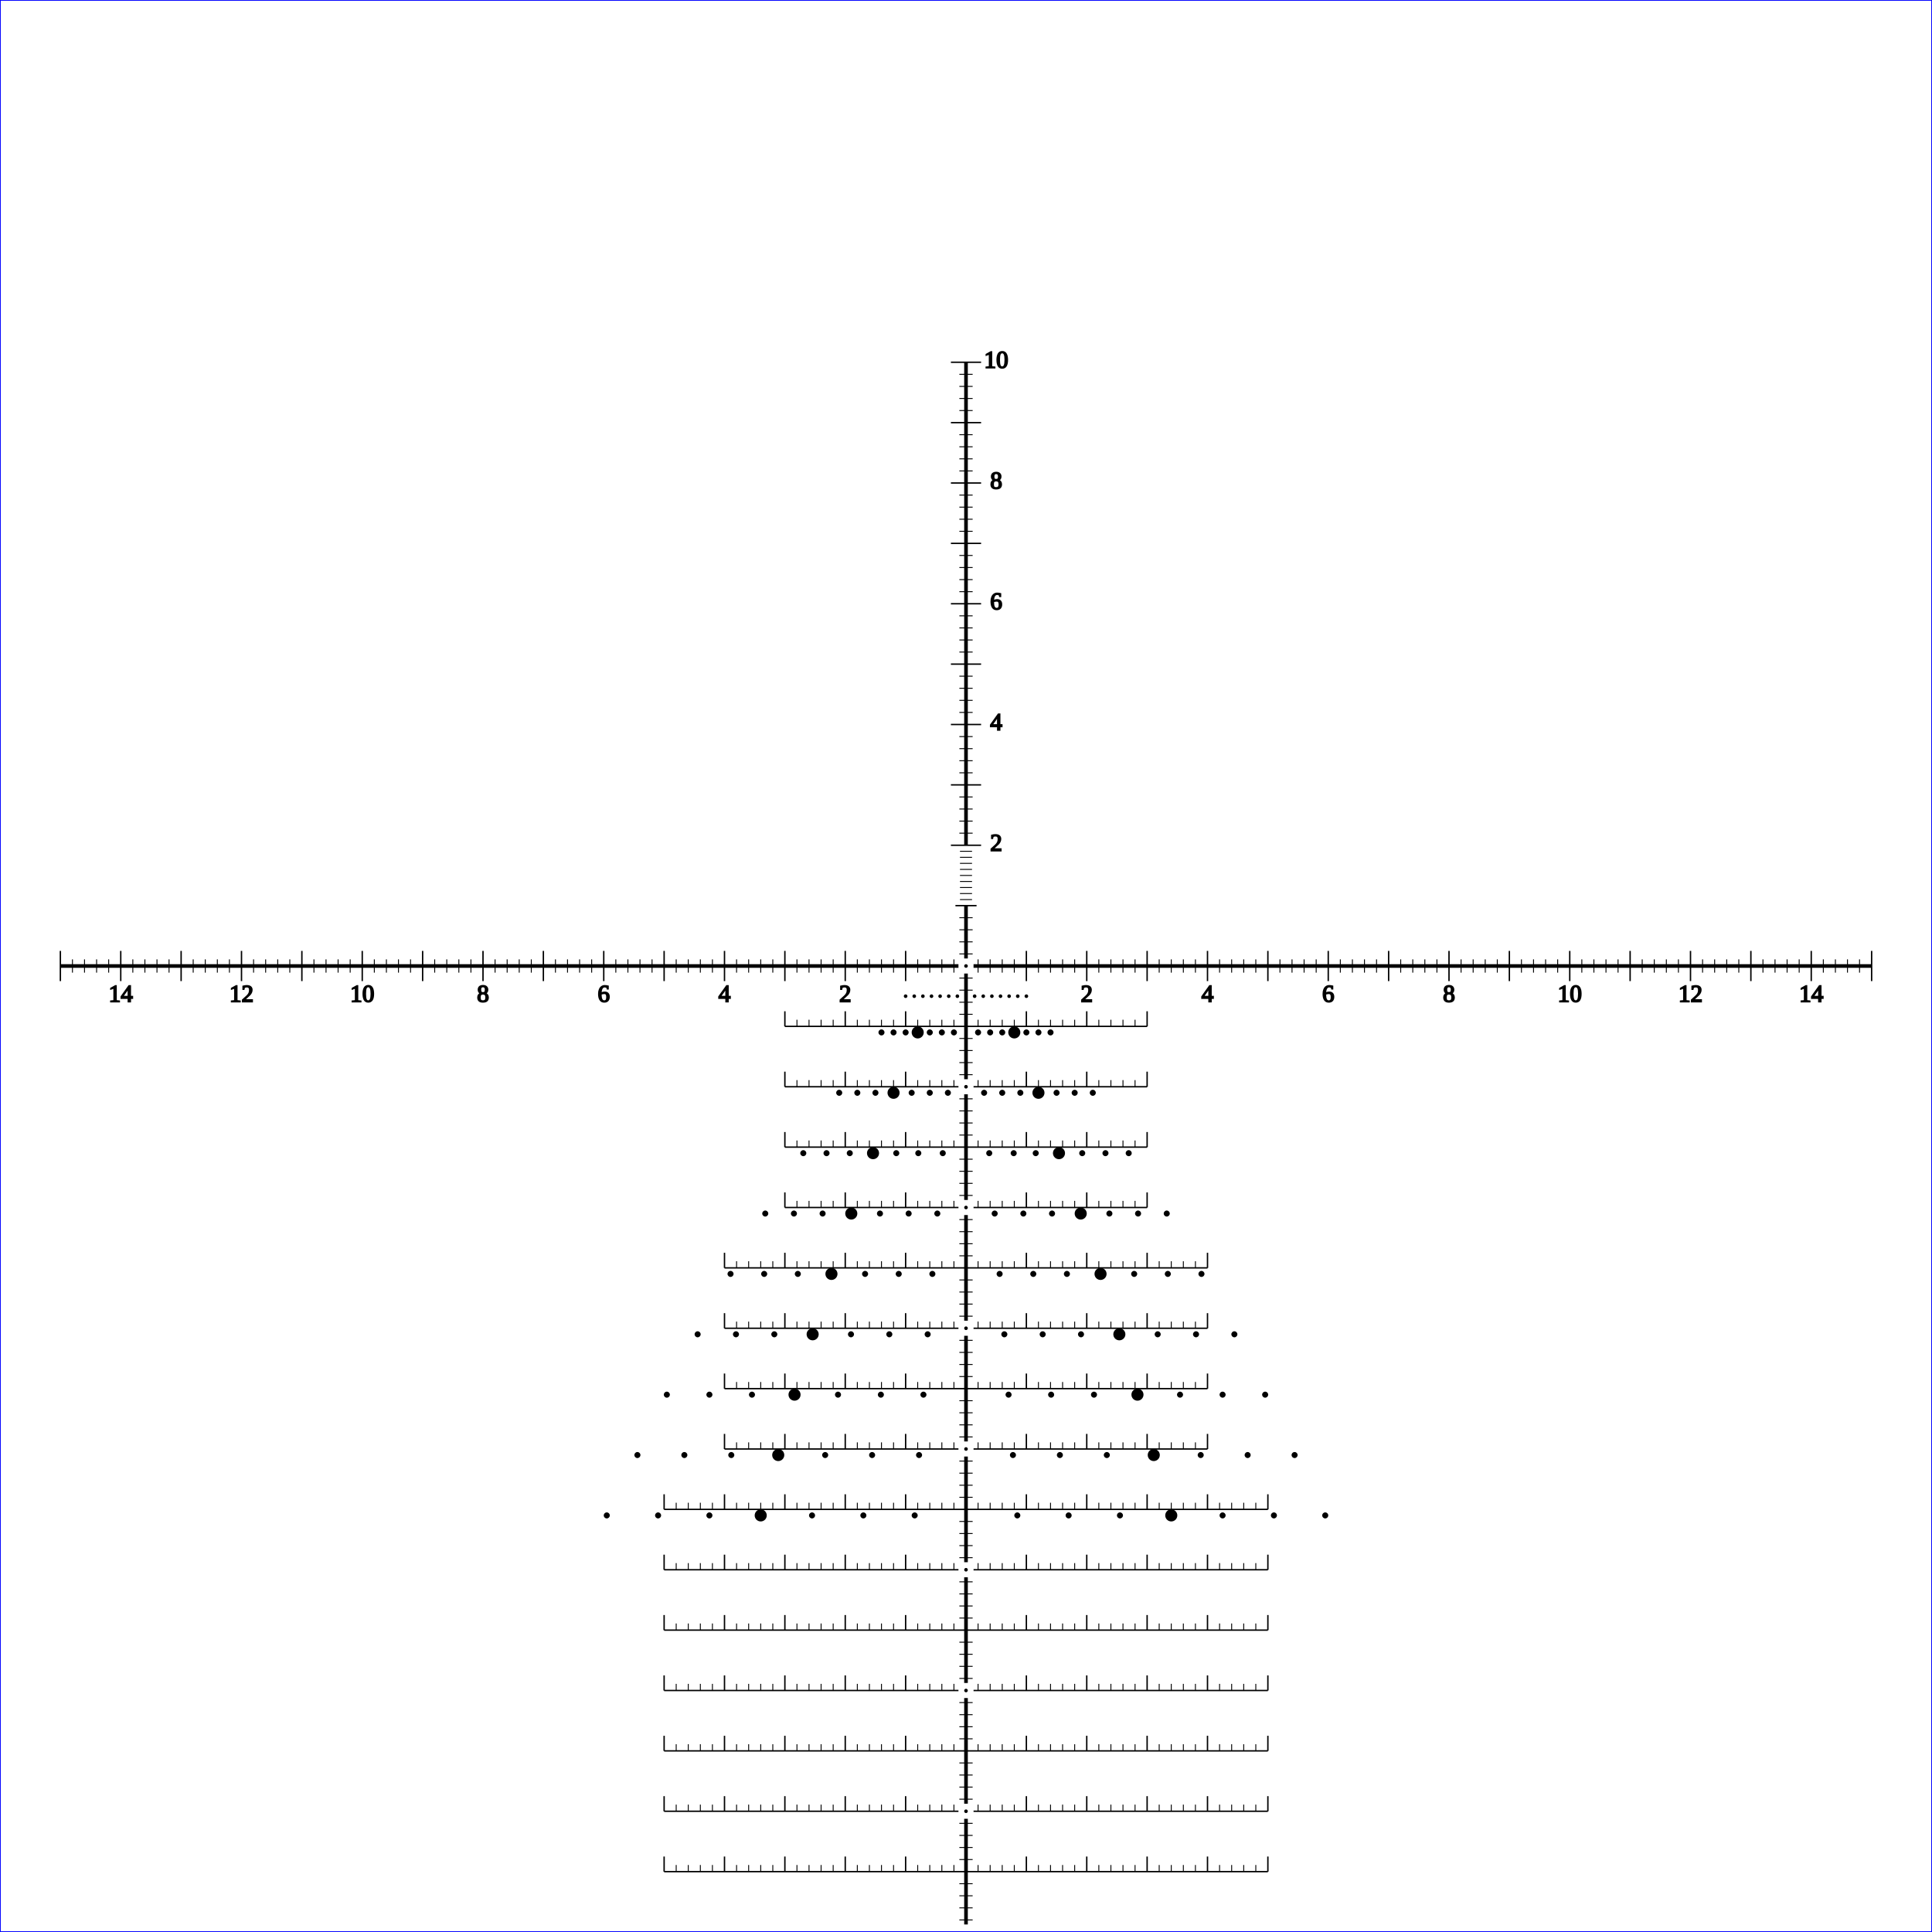
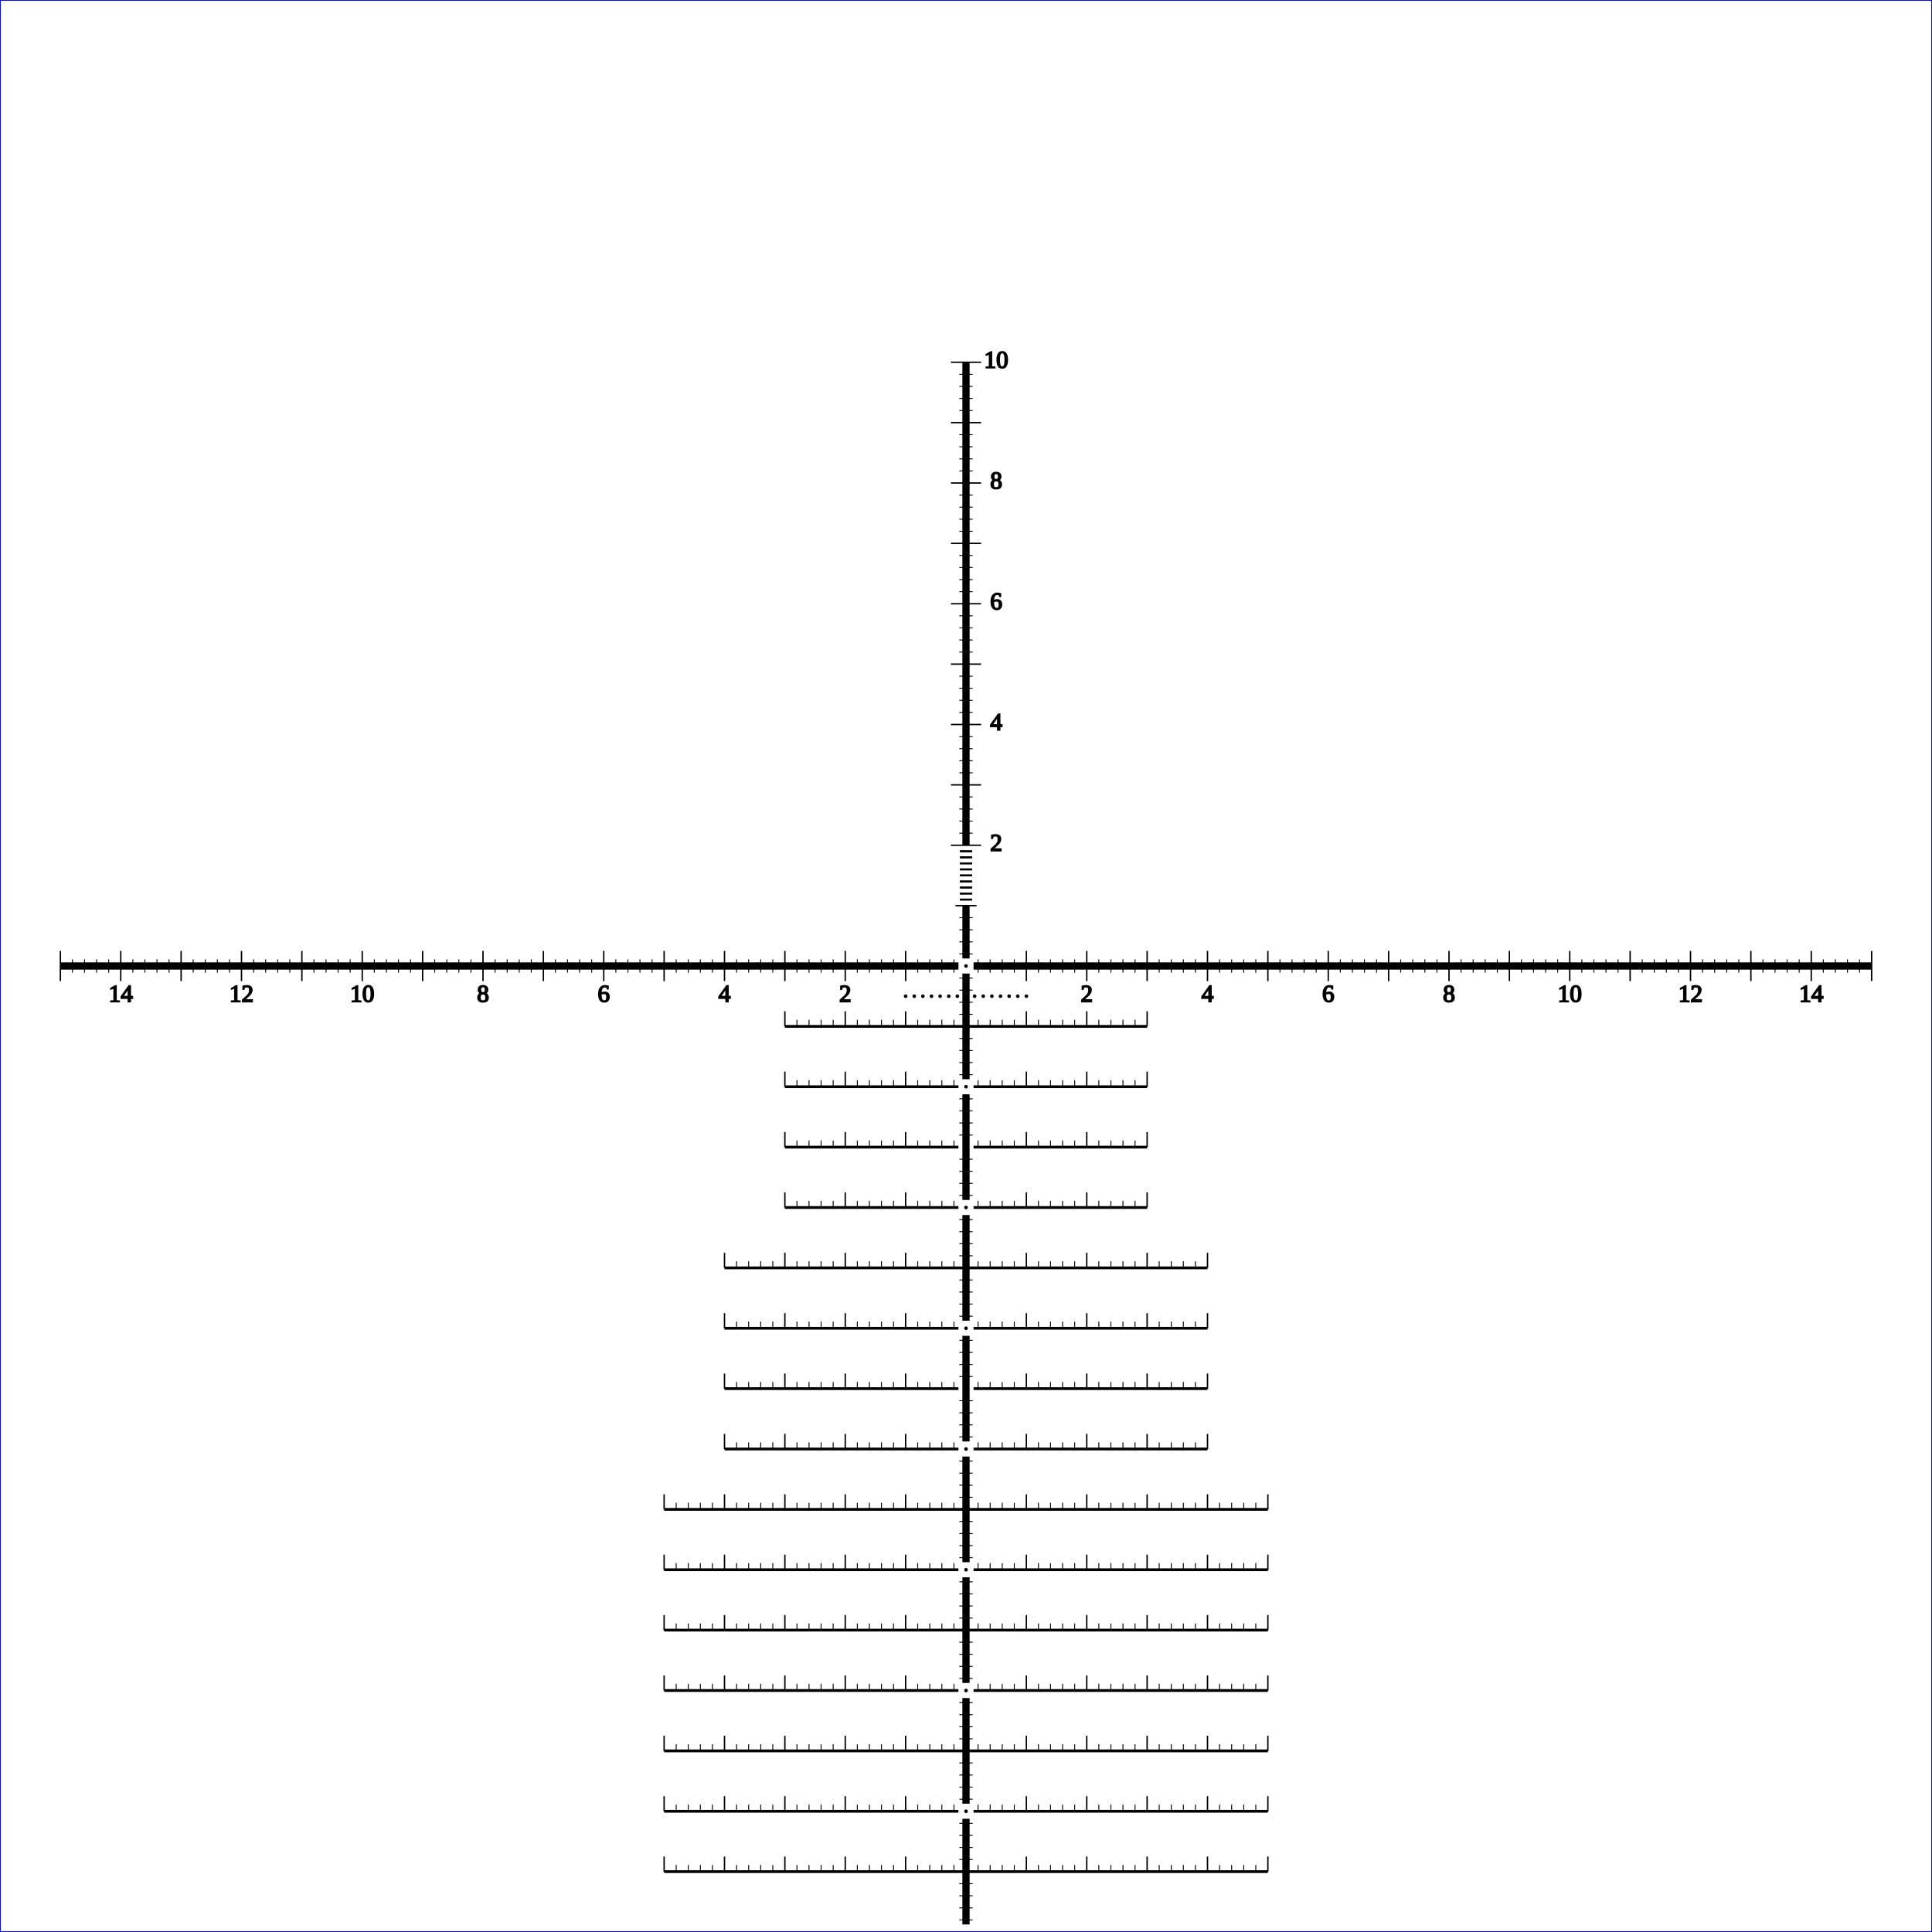
<svg xmlns="http://www.w3.org/2000/svg" viewBox="0 0 640 640" version="1.1">
  <rect x="0" y="0" width="640" height="640" fill="white" stroke="blue" stroke-width="0.5" />
  <defs>
    <circle id="dot320" r="0.6" cx="320" cy="320" />
    <circle id="dot1px" r="1" cx="320" cy="320" />
    <circle id="dot2px" r="2" cx="320" cy="320" />
    <line id="dash_v_0.46" x1="320" y1="315" x2="320" y2="325" stroke="black" stroke-width="0.46" />
    <line id="dash_v_0.46half" x1="320" y1="315" x2="320" y2="320" stroke="black" stroke-width="0.46" />
    <line id="dash_h_0.3" y1="320" x1="317.8" y2="320" x2="322.2" stroke="black" stroke-width="0.3" />
    <line id="dash_v_0.3" x1="320" y1="317.8" x2="320" y2="322.2" stroke="black" stroke-width="0.3" />
    <line id="dash_v_0.3half" x1="320" y1="317.8" x2="320" y2="320" stroke="black" stroke-width="0.3" />
    <g id="dashes_v_0.46">
      <use href="#dash_v_0.46" x="20" />
      <use href="#dash_v_0.46" x="40" />
      <use href="#dash_v_0.46" x="60" />
      <use href="#dash_v_0.46" x="80" />
      <use href="#dash_v_0.46" x="100" />
      <use href="#dash_v_0.46" x="120" />
      <use href="#dash_v_0.46" x="140" />
      <use href="#dash_v_0.46" x="160" />
      <use href="#dash_v_0.46" x="180" />
      <use href="#dash_v_0.46" x="200" />
      <use href="#dash_v_0.46" x="220" />
      <use href="#dash_v_0.46" x="240" />
      <use href="#dash_v_0.46" x="260" />
      <use href="#dash_v_0.46" x="280" />
      <use href="#dash_v_0.46" x="300" />
    </g>
    <g id="dashes_v_0.3">
      <use href="#dash_h_0.3" y="4" />
      <use href="#dash_h_0.3" y="8" />
      <use href="#dash_h_0.3" y="12" />
      <use href="#dash_h_0.3" y="16" />
    </g>
    <g id="dashes_h_0.3">
      <use href="#dash_v_0.3" x="4" />
      <use href="#dash_v_0.3" x="8" />
      <use href="#dash_v_0.3" x="12" />
      <use href="#dash_v_0.3" x="16" />
    </g>
    <g id="ruler_y_half3">
      <g>
        <g id="ruler_y_half_0.46_left" stroke="black" stroke-width="0.46">
          <use href="#dash_v_0.46half" x="20" />
          <use href="#dash_v_0.46half" x="40" />
          <use href="#dash_v_0.46half" x="60" />
        </g>
        <use href="#ruler_y_half_0.46_left" transform="translate(640, 0) scale(-1, 1)" />
        <g id="ruler_y_half_0.3_left" stroke="black" stroke-width="0.3">
          <use href="#dash_v_0.3half" x="4" />
          <use href="#dash_v_0.3half" x="8" />
          <use href="#dash_v_0.3half" x="12" />
          <use href="#dash_v_0.3half" x="16" />
        </g>
        <use href="#ruler_y_half_0.3_left" x="20" />
        <use href="#ruler_y_half_0.3_left" x="40" />
        <use href="#ruler_y_half_0.3_left" transform="translate(640, 0) scale(-1, 1)" />
        <use href="#ruler_y_half_0.3_left" x="20" transform="translate(640, 0) scale(-1, 1)" />
        <use href="#ruler_y_half_0.3_left" x="40" transform="translate(640, 0) scale(-1, 1)" />
      </g>
    </g>
    <circle id="d03" r="0.3" cx="0" cy="0" />
    <circle id="d05" r="0.5" cx="0" cy="0" />
    <circle id="d1" r="1" cx="0" cy="0" />
+     <line id="A-v-b-cross-line" x1="0" y1="1.25" x2="0" y2="18.75" />
+     <line id="dash-h1.0" x1="-1" y1="0" x2="1" y2="0" />
+     <g id="A-h-cross-line" stroke="black" stroke-width="1.2">
+       <line x1="1.25" y1="0" x2="150" y2="0" />
+     </g>
+     <g id="A-v-t-cross-lines" stroke="black" stroke-width="1.2">
+       <line x1="0" y1="-10" x2="0" y2="-1.25" />
+       <line x1="0" y1="-100" x2="0" y2="-20" />
+     </g>
+     <g id="A-v-b-cross-lines" stroke="black" stroke-width="1.2">
+       <use href="#A-v-b-cross-line" />
+       <use href="#A-v-b-cross-line" y="20" />
+       <use href="#A-v-b-cross-line" y="40" />
+       <use href="#A-v-b-cross-line" y="60" />
+       <use href="#A-v-b-cross-line" y="80" />
+       <use href="#A-v-b-cross-line" y="100" />
+       <use href="#A-v-b-cross-line" y="120" />
+       <use href="#A-v-b-cross-line" y="140" />
+     </g>
+     <g id="A-lr-ruler" stroke="black" stroke-width="0.3">
+       <use href="#dash-h1.0" y="-11" />
+       <use href="#dash-h1.0" y="-12" />
+       <use href="#dash-h1.0" y="-13" />
+       <use href="#dash-h1.0" y="-14" />
+       <use href="#dash-h1.0" y="-15" />
+       <use href="#dash-h1.0" y="-16" />
+       <use href="#dash-h1.0" y="-17" />
+       <use href="#dash-h1.0" y="-18" />
+       <use href="#dash-h1.0" y="-19" />
+     </g>
+     <g id="A-grid-lines" stroke="black" stroke-width="0.46">
+       <defs>
+         <line id="hline-6" y1="0" x1="0" y2="0" x2="30" />
+         <line id="hline-6h" y1="0" x1="1.25" y2="0" x2="30" />
+         <line id="hline-8" y1="0" x1="0" y2="0" x2="40" />
+         <line id="hline-8h" y1="0" x1="1.25" y2="0" x2="40" />
+         <line id="hline-10" y1="0" x1="0" y2="0" x2="50" />
+         <line id="hline-10h" y1="0" x1="1.25" y2="0" x2="50" />
+       </defs>
+       <use href="#hline-6" y="10" />
+       <use href="#hline-6h" y="20" />
+       <use href="#hline-6h" y="30" />
+       <use href="#hline-6h" y="40" />
+       <use href="#hline-8" y="50" />
+       <use href="#hline-8h" y="60" />
+       <use href="#hline-8h" y="70" />
+       <use href="#hline-8h" y="80" />
+       <use href="#hline-10" y="90" />
+       <use href="#hline-10h" y="100" />
+       <use href="#hline-10" y="110" />
+       <use href="#hline-10h" y="120" />
+       <use href="#hline-10" y="130" />
+       <use href="#hline-10h" y="140" />
+       <use href="#hline-10" y="150" />
+     </g>
    <g id="A-cross-dots">
      <use href="#d03" y="0" />
      <use href="#d03" y="20" />
      <use href="#d03" y="40" />
      <use href="#d03" y="60" />
      <use href="#d03" y="80" />
      <use href="#d03" y="100" />
      <use href="#d03" y="120" />
      <use href="#d03" y="140" />
    </g>
    <g id="A-0.5_dots" fill="black">
      <g id="0.5_dots" transform="translate(0, 5)">
        <use href="#d03" x="1.429" />
        <use href="#d03" x="2.857" />
        <use href="#d03" x="4.286" />
        <use href="#d03" x="5.715" />
        <use href="#d03" x="7.143" />
        <use href="#d03" x="8.572" />
        <use href="#d03" x="10" />
      </g>
    </g>
    <g id="A-1_dots" fill="black" transform="translate(0, 11)">
-       <use href="#d05" x="2" />
-       <use href="#d05" x="4" />
-       <use href="#d05" x="6" />
-       <use href="#d1" x="8" />
-       <use href="#d05" x="10" />
-       <use href="#d05" x="12" />
-       <use href="#d05" x="14" />
+       <use href="#d0.5" x="2" />
+       <use href="#d0.5" x="4" />
+       <use href="#d0.5" x="6" />
+       <use href="#d1.0" x="8" />
+       <use href="#d0.5" x="10" />
+       <use href="#d0.5" x="12" />
+       <use href="#d0.5" x="14" />
    </g>
    <g id="A-2_dots" fill="black" transform="translate(0, 21)">
-       <use href="#d05" x="3" />
-       <use href="#d05" x="6" />
-       <use href="#d05" x="9" />
-       <use href="#d1" x="12" />
-       <use href="#d05" x="15" />
-       <use href="#d05" x="18" />
-       <use href="#d05" x="21" />
+       <use href="#d0.5" x="3" />
+       <use href="#d0.5" x="6" />
+       <use href="#d0.5" x="9" />
+       <use href="#d1.0" x="12" />
+       <use href="#d0.5" x="15" />
+       <use href="#d0.5" x="18" />
+       <use href="#d0.5" x="21" />
    </g>
    <g id="A-3_dots" fill="black" transform="translate(0, 31)">
-       <use href="#d05" x="3.85" />
-       <use href="#d05" x="7.9" />
-       <use href="#d05" x="11.55" />
-       <use href="#d1" x="15.4" />
-       <use href="#d05" x="19.25" />
-       <use href="#d05" x="23.1" />
-       <use href="#d05" x="26.95" />
+       <use href="#d0.5" x="3.85" />
+       <use href="#d0.5" x="7.9" />
+       <use href="#d0.5" x="11.55" />
+       <use href="#d1.0" x="15.4" />
+       <use href="#d0.5" x="19.25" />
+       <use href="#d0.5" x="23.1" />
+       <use href="#d0.5" x="26.95" />
    </g>
    <g id="A-4_dots" fill="black" transform="translate(0, 41)">
-       <use href="#d05" x="4.75" />
-       <use href="#d05" x="9.5" />
-       <use href="#d05" x="14.25" />
-       <use href="#d1" x="19" />
-       <use href="#d05" x="23.75" />
-       <use href="#d05" x="28.5" />
-       <use href="#d05" x="33.25" />
+       <use href="#d0.5" x="4.75" />
+       <use href="#d0.5" x="9.5" />
+       <use href="#d0.5" x="14.25" />
+       <use href="#d1.0" x="19" />
+       <use href="#d0.5" x="23.75" />
+       <use href="#d0.5" x="28.5" />
+       <use href="#d0.5" x="33.25" />
    </g>
    <g id="A-5_dots" fill="black" transform="translate(0, 51)">
-       <use href="#d05" x="5.57" />
-       <use href="#d05" x="11.143" />
-       <use href="#d05" x="16.714" />
-       <use href="#d1" x="22.285" />
-       <use href="#d05" x="27.855" />
-       <use href="#d05" x="33.428" />
-       <use href="#d05" x="39" />
+       <use href="#d0.5" x="5.57" />
+       <use href="#d0.5" x="11.143" />
+       <use href="#d0.5" x="16.714" />
+       <use href="#d1.0" x="22.285" />
+       <use href="#d0.5" x="27.855" />
+       <use href="#d0.5" x="33.428" />
+       <use href="#d0.5" x="39" />
    </g>
    <g id="A-6_dots" fill="black" transform="translate(0, 61)">
-       <use href="#d05" x="6.35" />
-       <use href="#d05" x="12.7" />
-       <use href="#d05" x="19.05" />
-       <use href="#d1" x="25.4" />
-       <use href="#d05" x="31.75" />
-       <use href="#d05" x="38.1" />
-       <use href="#d05" x="44.45" />
+       <use href="#d0.5" x="6.35" />
+       <use href="#d0.5" x="12.7" />
+       <use href="#d0.5" x="19.05" />
+       <use href="#d1.0" x="25.4" />
+       <use href="#d0.5" x="31.75" />
+       <use href="#d0.5" x="38.1" />
+       <use href="#d0.5" x="44.45" />
    </g>
    <g id="A-7_dots" fill="black" transform="translate(0, 71)">
-       <use href="#d05" x="7.05" />
-       <use href="#d05" x="14.1" />
-       <use href="#d05" x="21.2" />
-       <use href="#d1" x="28.4" />
-       <use href="#d05" x="35.45" />
-       <use href="#d05" x="42.5" />
-       <use href="#d05" x="49.55" />
+       <use href="#d0.5" x="7.05" />
+       <use href="#d0.5" x="14.1" />
+       <use href="#d0.5" x="21.2" />
+       <use href="#d1.0" x="28.4" />
+       <use href="#d0.5" x="35.45" />
+       <use href="#d0.5" x="42.5" />
+       <use href="#d0.5" x="49.55" />
    </g>
    <g id="A-8_dots" fill="black" transform="translate(0, 81)">
-       <use href="#d05" x="7.775" />
-       <use href="#d05" x="15.55" />
-       <use href="#d05" x="23.325" />
-       <use href="#d1" x="31.1" />
-       <use href="#d05" x="38.875" />
-       <use href="#d05" x="46.65" />
-       <use href="#d05" x="54.425" />
+       <use href="#d0.5" x="7.775" />
+       <use href="#d0.5" x="15.55" />
+       <use href="#d0.5" x="23.325" />
+       <use href="#d1.0" x="31.1" />
+       <use href="#d0.5" x="38.875" />
+       <use href="#d0.5" x="46.65" />
+       <use href="#d0.5" x="54.425" />
    </g>
    <g id="A-9_dots" fill="black" transform="translate(0, 91)">
-       <use href="#d05" x="8.5" />
-       <use href="#d05" x="17" />
-       <use href="#d05" x="25.5" />
-       <use href="#d1" x="34" />
-       <use href="#d05" x="42.5" />
-       <use href="#d05" x="51" />
-       <use href="#d05" x="59.5" />
+       <use href="#d0.5" x="8.5" />
+       <use href="#d0.5" x="17" />
+       <use href="#d0.5" x="25.5" />
+       <use href="#d1.0" x="34" />
+       <use href="#d0.5" x="42.5" />
+       <use href="#d0.5" x="51" />
+       <use href="#d0.5" x="59.5" />
    </g>
  </defs>
  <g id="reticle" transform="translate(320, 320) scale(2)">
+     <use href="#A-h-cross-line" />
+     <use href="#A-h-cross-line" transform="scale(-1, 1)" />
+     <use href="#A-v-t-cross-lines" />
+     <use href="#A-v-b-cross-lines" />
    <use href="#A-cross-dots" />
+     <use href="#A-lr-ruler" />
+     <use href="#A-lr-ruler" transform="scale(-1, 1)" />
+     <use href="#A-grid-lines" />
+     <use href="#A-grid-lines" transform="scale(-1, 1)" />
    <defs>
      <g id="dots_">
        <g id="right_dots">
          <use href="#A-0.5_dots" />
          <use href="#A-1_dots" />
          <use href="#A-2_dots" />
          <use href="#A-3_dots" />
          <use href="#A-4_dots" />
          <use href="#A-5_dots" />
          <use href="#A-6_dots" />
          <use href="#A-7_dots" />
          <use href="#A-8_dots" />
          <use href="#A-9_dots" />
        </g>
        <use href="#right_dots" transform="scale(-1, 1)" />
      </g>
    </defs>
    <use href="#dots_" />
  </g>
  <g id="reticle_">
-     <g id="cross" stroke="black" stroke-width="1.2">
-       <line x1="20" y1="320" x2="317.5" y2="320" />
-       <line x1="322.5" y1="320" x2="620" y2="320" />
-       <line x1="320" y1="120" x2="320" y2="280" />
-       <line x1="320" y1="300" x2="320" y2="317.5" />
-       <line x1="320" y1="322.5" x2="320" y2="357.5" />
-       <line x1="320" y1="362.5" x2="320" y2="397.5" />
-       <line x1="320" y1="402.5" x2="320" y2="437.5" />
-       <line x1="320" y1="442.5" x2="320" y2="477.5" />
-       <line x1="320" y1="482.5" x2="320" y2="517.5" />
-       <line x1="320" y1="522.5" x2="320" y2="557.5" />
-       <line x1="320" y1="562.5" x2="320" y2="597.5" />
-       <line x1="320" y1="602.5" x2="320" y2="637.5" />
-     </g>
-     <g id="lr-ruler" stroke="black" stroke-width="0.3">
-       <line y1="282" x1="318" y2="282" x2="322" />
-       <line y1="284" x1="318" y2="284" x2="322" />
-       <line y1="286" x1="318" y2="286" x2="322" />
-       <line y1="288" x1="318" y2="288" x2="322" />
-       <line y1="290" x1="318" y2="290" x2="322" />
-       <line y1="292" x1="318" y2="292" x2="322" />
-       <line y1="294" x1="318" y2="294" x2="322" />
-       <line y1="296" x1="318" y2="296" x2="322" />
-       <line y1="298" x1="318" y2="298" x2="322" />
-     </g>
    <g id="ruler-h-1" stroke="black" stroke-width="0.46">
      <use href="#dashes_v_0.46" />
      <use href="#dashes_v_0.46" transform="translate(640, 0) scale(-1, 1)" />
    </g>
    <g id="ruler-h-text" font-size="8" text-anchor="middle" dominant-baseline="middle" stroke="black" stroke-width="0.46">
      <text x="600" y="330">14</text>
      <text x="560" y="330">12</text>
      <text x="520" y="330">10</text>
      <text x="480" y="330">8</text>
      <text x="440" y="330">6</text>
      <text x="400" y="330">4</text>
      <text x="360" y="330">2</text>
      <text x="280" y="330">2</text>
      <text x="240" y="330">4</text>
      <text x="200" y="330">6</text>
      <text x="160" y="330">8</text>
      <text x="120" y="330">10</text>
      <text x="80" y="330">12</text>
      <text x="40" y="330">14</text>
    </g>
    <g id="ruler-v-t-text" font-size="8" text-anchor="middle" dominant-baseline="middle" stroke="black" stroke-width="0.46">
      <text y="280" x="330">2</text>
      <text y="240" x="330">4</text>
      <text y="200" x="330">6</text>
      <text y="160" x="330">8</text>
      <text y="120" x="330">10</text>
    </g>
    <g id="ruler-v-t-1" stroke="black" stroke-width="0.46">
      <line y1="120" x1="315" y2="120" x2="325" />
      <line y1="140" x1="315" y2="140" x2="325" />
      <line y1="160" x1="315" y2="160" x2="325" />
      <line y1="180" x1="315" y2="180" x2="325" />
      <line y1="200" x1="315" y2="200" x2="325" />
      <line y1="220" x1="315" y2="220" x2="325" />
      <line y1="240" x1="315" y2="240" x2="325" />
      <line y1="260" x1="315" y2="260" x2="325" />
      <line y1="280" x1="315" y2="280" x2="325" />
      <line y1="300" x1="316.5" y2="300" x2="323.5" />
-     </g>
-     <g id="ruler-v-b-1" stroke="black" stroke-width="0.46">
-       <defs>
-         <line id="hline-6" y1="320" x1="260" y2="320" x2="380" />
-         <line id="hline-6h" y1="320" x1="260" y2="320" x2="317.5" />
-         <line id="hline-8" y1="320" x1="240" y2="320" x2="400" />
-         <line id="hline-8h" y1="320" x1="240" y2="320" x2="317.5" />
-         <line id="hline-10" y1="320" x1="220" y2="320" x2="420" />
-         <line id="hline-10h" y1="320" x1="220" y2="320" x2="317.5" />
-       </defs>
-       <use href="#hline-6" y="20" />
-       <use href="#hline-6h" y="40" />
-       <use href="#hline-6h" y="40" x="62.5" />
-       <use href="#hline-6" y="60" />
-       <use href="#hline-6h" y="80" />
-       <use href="#hline-6h" y="80" x="62.5" />
-       <use href="#hline-8" y="100" />
-       <use href="#hline-8h" y="120" />
-       <use href="#hline-8h" y="120" x="82.5" />
-       <use href="#hline-8" y="140" />
-       <use href="#hline-8h" y="160" />
-       <use href="#hline-8h" y="160" x="82.5" />
-       <use href="#hline-10" y="180" />
-       <use href="#hline-10h" y="200" />
-       <use href="#hline-10h" y="200" x="102.5" />
-       <use href="#hline-10" y="220" />
-       <use href="#hline-10h" y="240" />
-       <use href="#hline-10h" y="240" x="102.5" />
-       <use href="#hline-10" y="260" />
-       <use href="#hline-10h" y="280" />
-       <use href="#hline-10h" y="280" x="102.5" />
-       <use href="#hline-10" y="300" />
    </g>
    <g id="ruler-h-0.2" stroke="black" stroke-width="0.3">
      <use href="#dashes_h_0.3" x="-20" />
      <use href="#dashes_h_0.3" x="-40" />
      <use href="#dashes_h_0.3" x="-60" />
      <use href="#dashes_h_0.3" x="-80" />
      <use href="#dashes_h_0.3" x="-100" />
      <use href="#dashes_h_0.3" x="-120" />
      <use href="#dashes_h_0.3" x="-140" />
      <use href="#dashes_h_0.3" x="-160" />
      <use href="#dashes_h_0.3" x="-180" />
      <use href="#dashes_h_0.3" x="-200" />
      <use href="#dashes_h_0.3" x="-220" />
      <use href="#dashes_h_0.3" x="-240" />
      <use href="#dashes_h_0.3" x="-260" />
      <use href="#dashes_h_0.3" x="-280" />
      <use href="#dashes_h_0.3" x="-300" />
      <use href="#dashes_h_0.3" x="0" />
      <use href="#dashes_h_0.3" x="20" />
      <use href="#dashes_h_0.3" x="40" />
      <use href="#dashes_h_0.3" x="60" />
      <use href="#dashes_h_0.3" x="80" />
      <use href="#dashes_h_0.3" x="100" />
      <use href="#dashes_h_0.3" x="120" />
      <use href="#dashes_h_0.3" x="140" />
      <use href="#dashes_h_0.3" x="160" />
      <use href="#dashes_h_0.3" x="180" />
      <use href="#dashes_h_0.3" x="200" />
      <use href="#dashes_h_0.3" x="220" />
      <use href="#dashes_h_0.3" x="240" />
      <use href="#dashes_h_0.3" x="260" />
      <use href="#dashes_h_0.3" x="280" />
    </g>
    <g id="ruler-v-t-0.2" stroke="black" stroke-width="0.3">
      <use href="#dashes_v_0.3" y="-20" />
      <use href="#dashes_v_0.3" y="-60" />
      <use href="#dashes_v_0.3" y="-80" />
      <use href="#dashes_v_0.3" y="-100" />
      <use href="#dashes_v_0.3" y="-120" />
      <use href="#dashes_v_0.3" y="-140" />
      <use href="#dashes_v_0.3" y="-160" />
      <use href="#dashes_v_0.3" y="-180" />
      <use href="#dashes_v_0.3" y="-200" />
    </g>
    <g id="ruler-v-b-0.2" stroke="black" stroke-width="0.3">
      <use href="#dashes_v_0.3" y="0" />
      <use href="#dashes_v_0.3" y="20" />
      <use href="#dashes_v_0.3" y="40" />
      <use href="#dashes_v_0.3" y="60" />
      <use href="#dashes_v_0.3" y="80" />
      <use href="#dashes_v_0.3" y="100" />
      <use href="#dashes_v_0.3" y="120" />
      <use href="#dashes_v_0.3" y="140" />
      <use href="#dashes_v_0.3" y="160" />
      <use href="#dashes_v_0.3" y="180" />
      <use href="#dashes_v_0.3" y="200" />
      <use href="#dashes_v_0.3" y="220" />
      <use href="#dashes_v_0.3" y="240" />
      <use href="#dashes_v_0.3" y="260" />
      <use href="#dashes_v_0.3" y="280" />
      <use href="#dashes_v_0.3" y="300" />
    </g>
    <g id="ruler_y-1_-4">
      <use href="#ruler_y_half3" y="20" />
      <use href="#ruler_y_half3" y="40" />
      <use href="#ruler_y_half3" y="60" />
      <use href="#ruler_y_half3" y="80" />
    </g>
    <g id="ruler_y-5_-8">
      <defs>
        <g id="ruler_y_half4">
          <use href="#ruler_y_half3" />
          <use href="#dash_v_0.46half" x="80" />
          <use href="#dash_v_0.46half" x="80" transform="translate(640, 0) scale(-1, 1)" />
          <use href="#ruler_y_half_0.3_left" x="60" />
          <use href="#ruler_y_half_0.3_left" x="60" transform="translate(640, 0) scale(-1, 1)" />
        </g>
      </defs>
      <use href="#ruler_y_half4" y="100" />
      <use href="#ruler_y_half4" y="120" />
      <use href="#ruler_y_half4" y="140" />
      <use href="#ruler_y_half4" y="160" />
    </g>
    <g id="ruler_y-9_15">
      <defs>
        <g id="ruler_y_half5">
          <use href="#ruler_y_half4" />
          <use href="#dash_v_0.46half" x="100" />
          <use href="#dash_v_0.46half" x="100" transform="translate(640, 0) scale(-1, 1)" />
          <use href="#ruler_y_half_0.3_left" x="80" />
          <use href="#ruler_y_half_0.3_left" x="80" transform="translate(640, 0) scale(-1, 1)" />
        </g>
      </defs>
      <use href="#ruler_y_half5" y="180" />
      <use href="#ruler_y_half5" y="200" />
      <use href="#ruler_y_half5" y="220" />
      <use href="#ruler_y_half5" y="240" />
      <use href="#ruler_y_half5" y="260" />
      <use href="#ruler_y_half5" y="280" />
      <use href="#ruler_y_half5" y="300" />
    </g>
  </g>
</svg>
